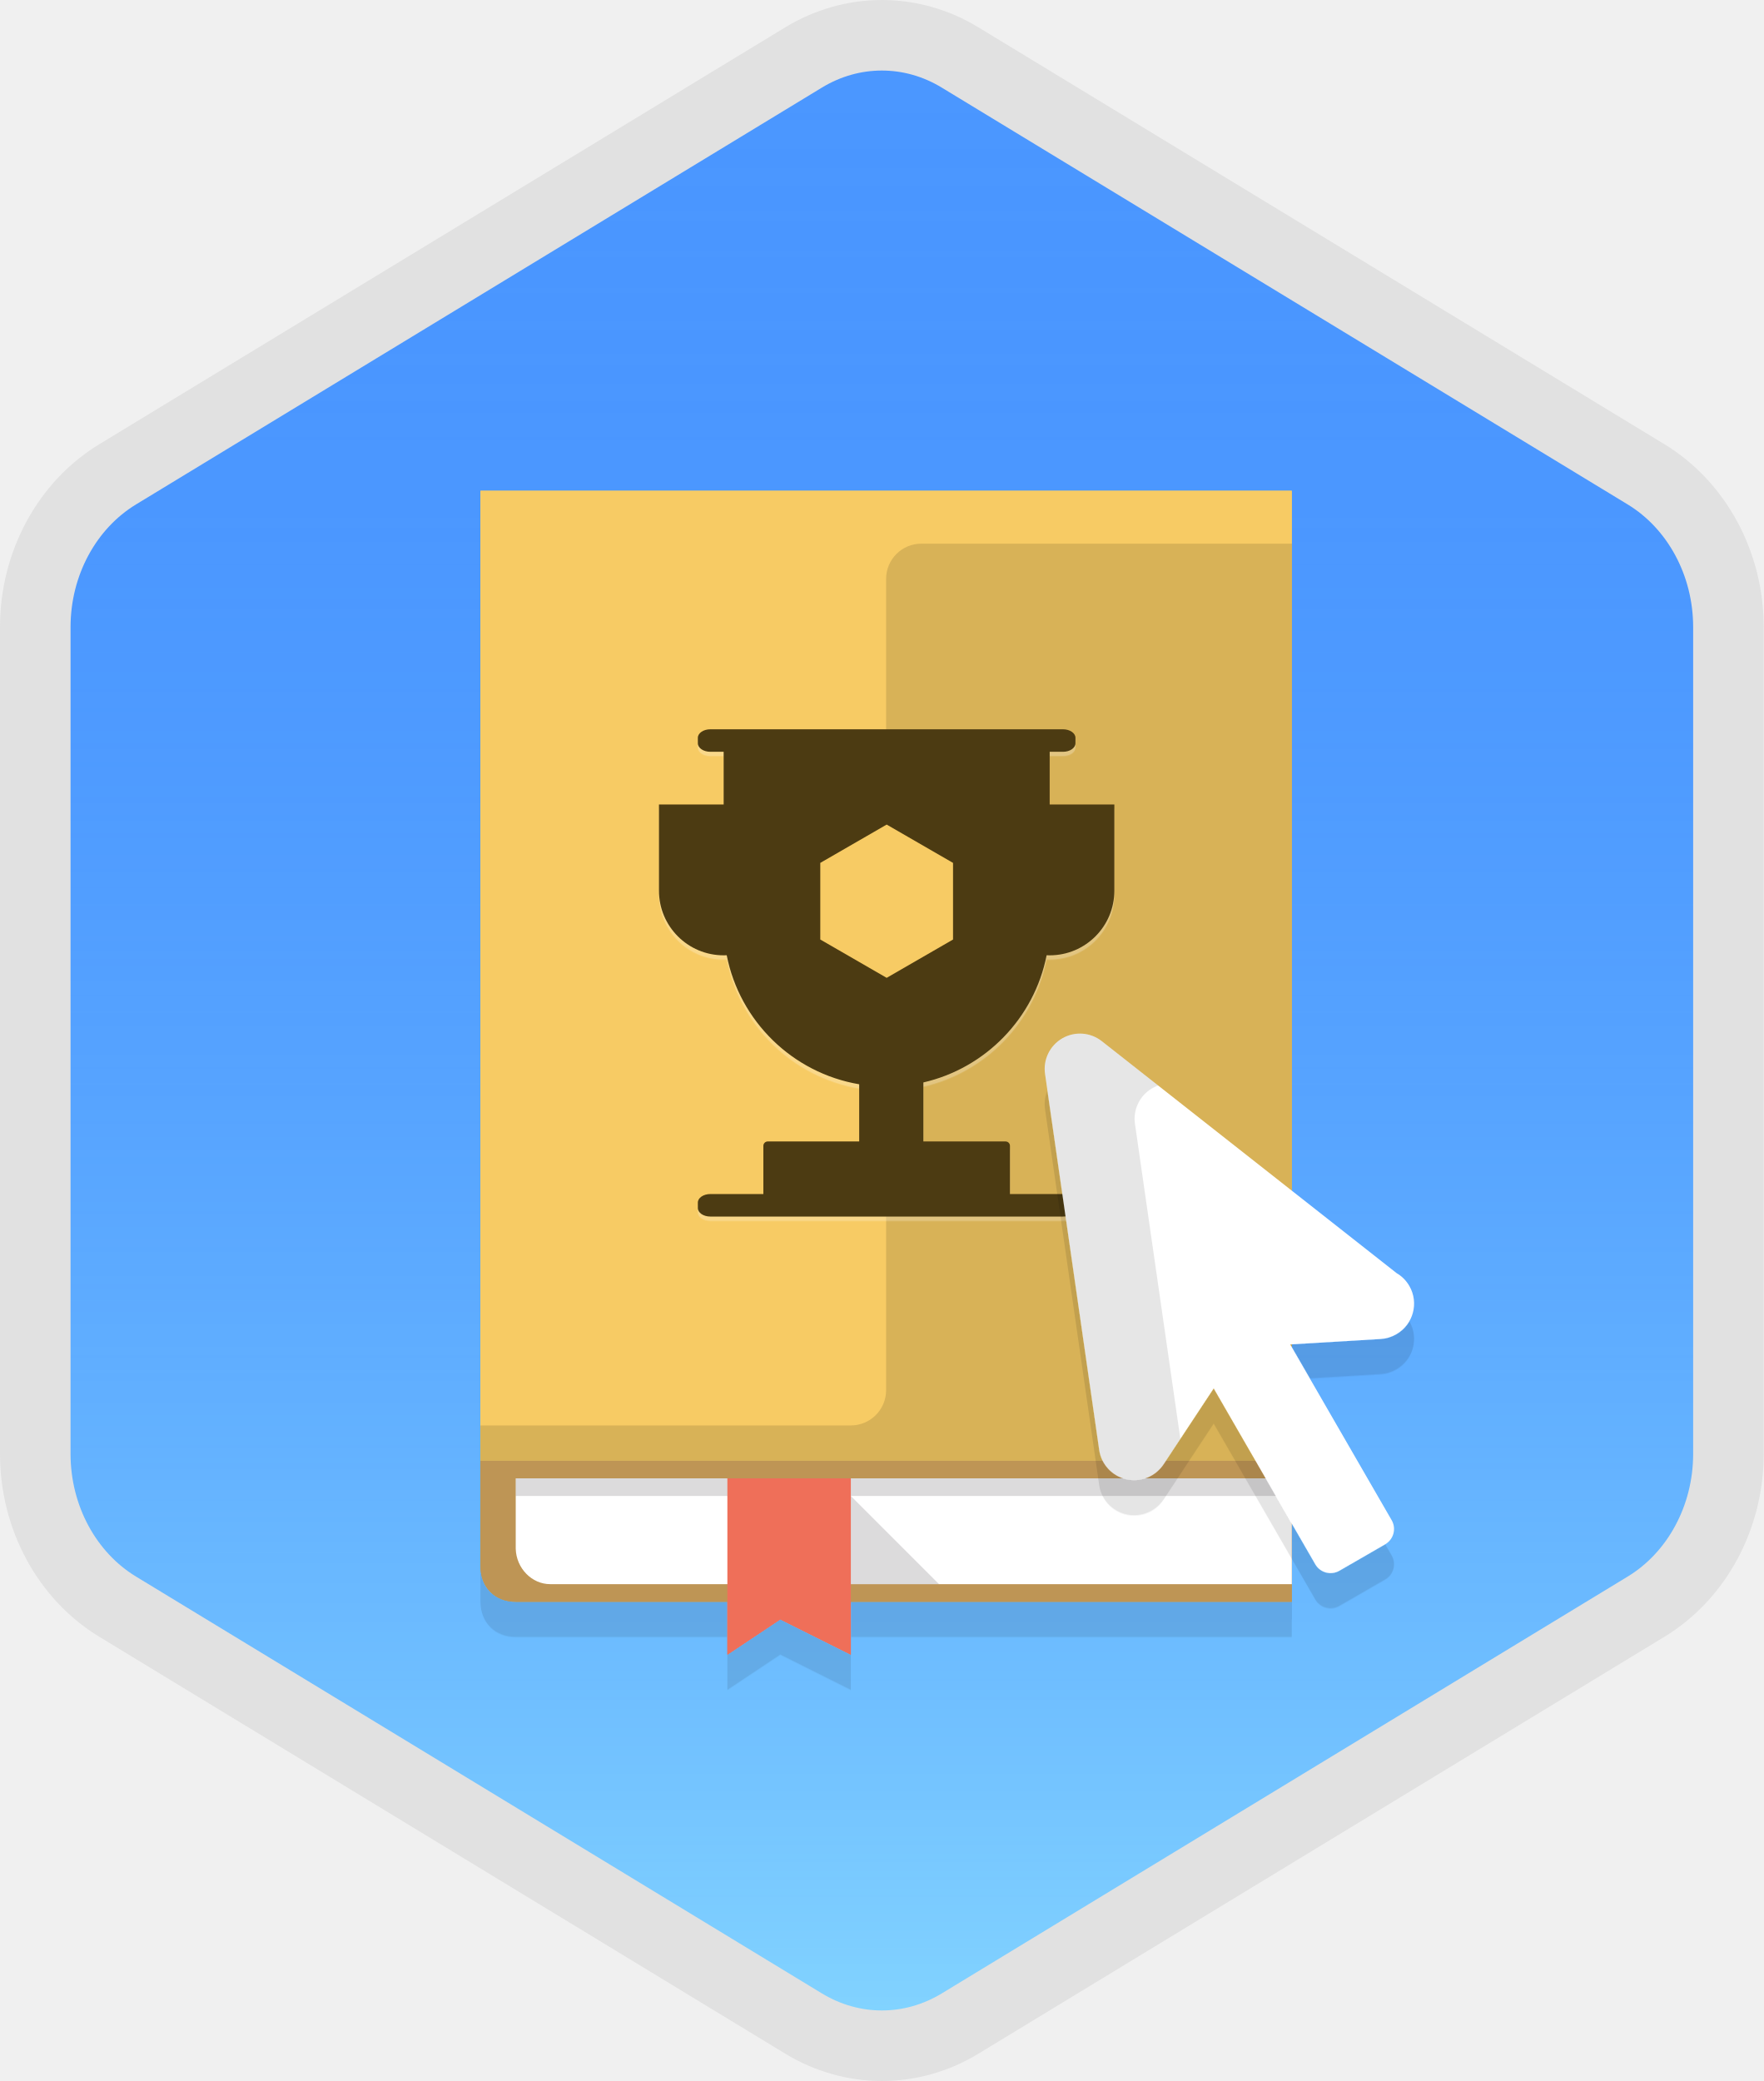
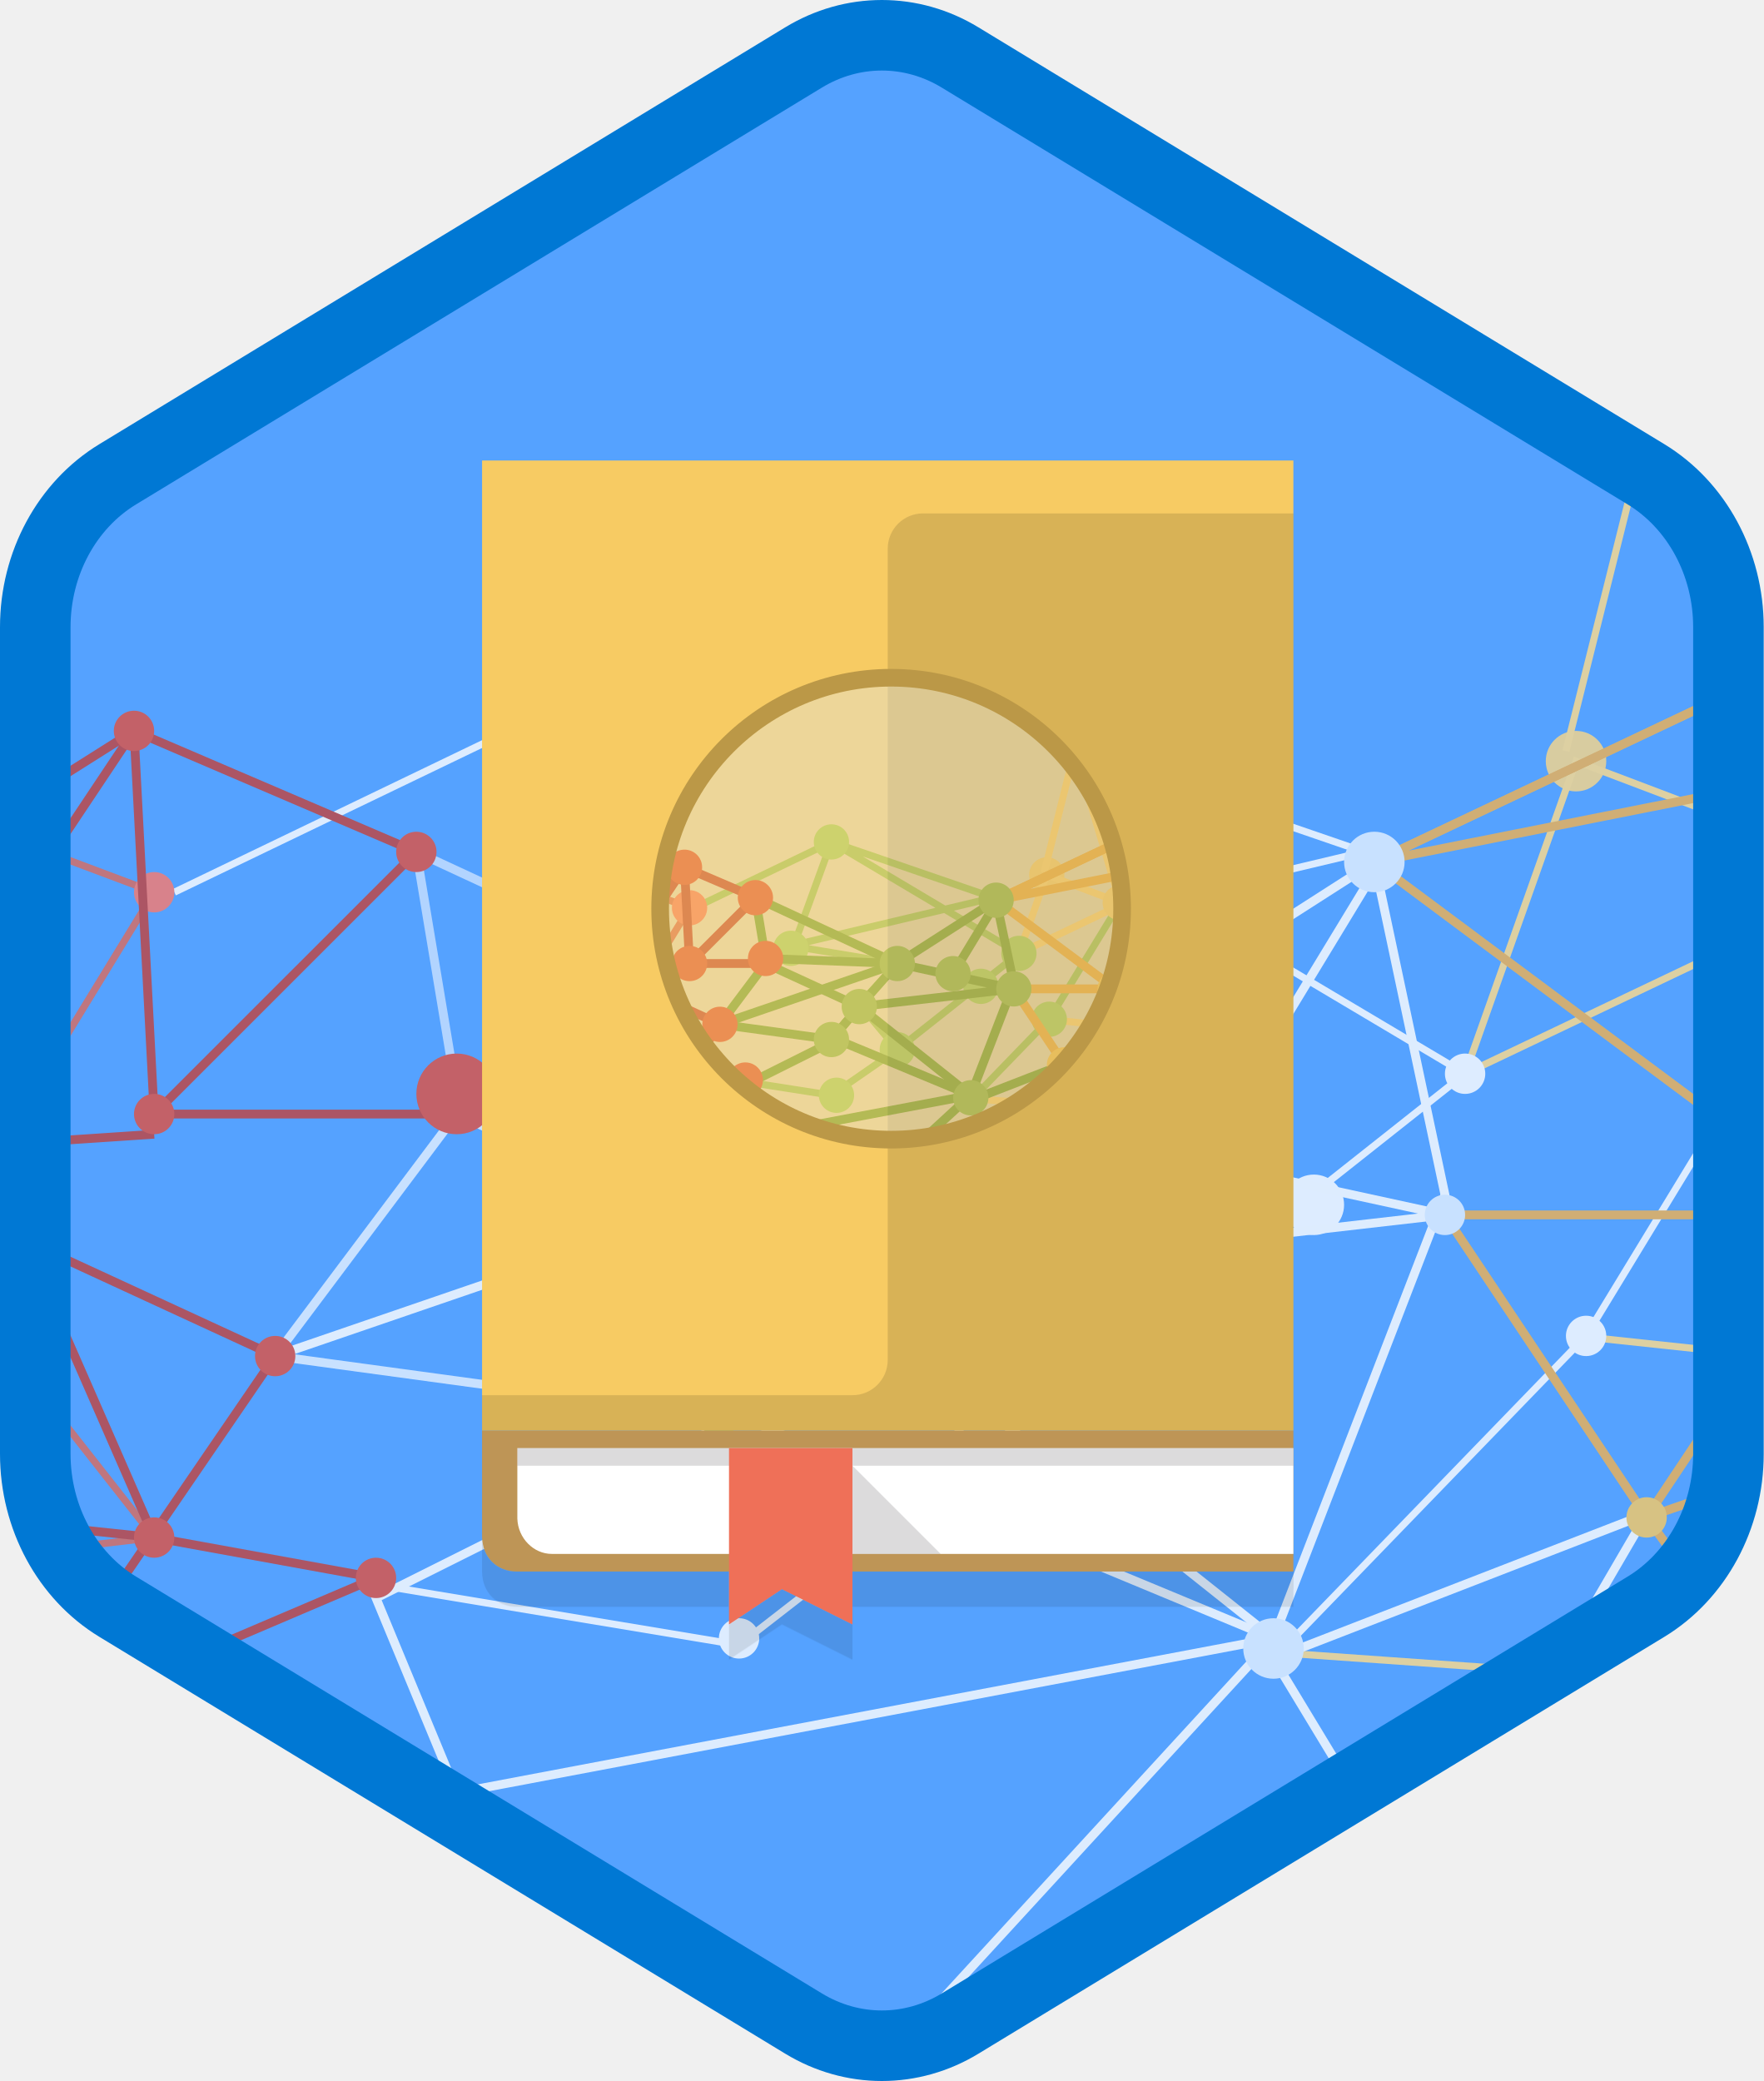
<svg xmlns="http://www.w3.org/2000/svg" xmlns:xlink="http://www.w3.org/1999/xlink" width="100px" height="118px" viewBox="0 0 100 118" version="1.1">
  <defs>
-     <linearGradient x1="50%" y1="100%" x2="50%" y2="3.061617e-15%" id="linearGradient-1">
-       <stop stop-color="#FFFFFF" stop-opacity="0.738" offset="0%" />
-       <stop stop-color="#000000" stop-opacity="0.151" offset="100%" />
-     </linearGradient>
-     <path d="M42.742,1.497 C44.374,0.499 46.187,0 48,0 C49.813,0 51.627,0.499 53.256,1.497 L90.591,24.332 C93.933,26.377 96,30.203 96,34.353 L96,79.647 C96,83.795 93.933,87.624 90.591,89.668 L53.256,112.505 C51.627,113.501 49.813,114 48,114 C46.187,114 44.374,113.501 42.742,112.505 L5.409,89.668 C2.066,87.624 0,83.795 0,79.647 L0,34.353 C0,30.203 2.066,26.377 5.409,24.332 L42.742,1.497 Z" id="path-2" />
-     <filter x="-8.3%" y="-5.9%" width="116.7%" height="111.8%" filterUnits="objectBoundingBox" id="filter-3">
+     <path d="M42.742,1.497 C44.374,0.499 46.187,0 48,0 C49.813,0 51.627,0.499 53.256,1.497 L90.591,24.332 C93.933,26.377 96,30.203 96,34.353 L96,79.647 C96,83.795 93.933,87.624 90.591,89.668 L53.256,112.505 C51.627,113.501 49.813,114 48,114 C46.187,114 44.374,113.501 42.742,112.505 L5.409,89.668 C2.066,87.624 0,83.795 0,79.647 L0,34.353 C0,30.203 2.066,26.377 5.409,24.332 L42.742,1.497 Z" id="path-1" />
+     <filter x="-8.5%" y="-6.0%" width="117.0%" height="111.9%" filterUnits="objectBoundingBox" id="filter-3">
      <feOffset dx="0" dy="2" in="SourceAlpha" result="shadowOffsetOuter1" />
      <feColorMatrix values="0 0 0 0 0   0 0 0 0 0   0 0 0 0 0  0 0 0 0.096 0" type="matrix" in="shadowOffsetOuter1" result="shadowMatrixOuter1" />
      <feMerge>
        <feMergeNode in="shadowMatrixOuter1" />
        <feMergeNode in="SourceGraphic" />
      </feMerge>
    </filter>
-     <path d="M3.789,1.332 L3.034,1.332 C2.643,1.332 2.326,1.116 2.326,0.849 L2.326,0.816 L2.326,0.539 C2.326,0.272 2.643,0.056 3.034,0.056 L22.511,0.056 L23.03,0.056 C23.42,0.056 23.736,0.272 23.736,0.539 L23.736,0.849 C23.736,1.116 23.42,1.332 23.03,1.332 L22.275,1.332 L22.275,4.319 L25.941,4.319 L25.941,9.208 C25.941,11.232 24.3,12.873 22.275,12.873 C22.217,12.873 22.158,12.872 22.101,12.869 C21.398,16.438 18.641,19.269 15.113,20.081 L15.113,23.428 L19.776,23.428 C19.911,23.428 20.022,23.538 20.022,23.675 L20.022,26.409 L22.511,26.409 L23.03,26.409 C23.42,26.409 23.736,26.626 23.736,26.893 L23.736,27.202 C23.736,27.47 23.42,27.686 23.03,27.686 L3.034,27.686 C2.643,27.686 2.326,27.47 2.326,27.202 L2.326,27.17 L2.326,26.893 C2.326,26.626 2.643,26.409 3.034,26.409 L6.041,26.409 L6.041,23.675 C6.041,23.538 6.152,23.428 6.288,23.428 L11.474,23.428 L11.474,20.185 C7.696,19.544 4.7,16.613 3.963,12.869 C3.905,12.872 3.847,12.873 3.789,12.873 C1.764,12.873 0.122,11.232 0.122,9.208 L0.122,4.319 L3.789,4.319 L3.789,1.332 Z" id="path-4" />
-     <filter x="-0.5%" y="-0.5%" width="101.0%" height="101.8%" filterUnits="objectBoundingBox" id="filter-5">
-       <feOffset dx="0" dy="0.25" in="SourceAlpha" result="shadowOffsetOuter1" />
-       <feColorMatrix values="0 0 0 0 1   0 0 0 0 1   0 0 0 0 1  0 0 0 0.249 0" type="matrix" in="shadowOffsetOuter1" />
-     </filter>
-     <filter x="-13.3%" y="-11.1%" width="126.7%" height="122.2%" filterUnits="objectBoundingBox" id="filter-6">
-       <feOffset dx="0" dy="2" in="SourceAlpha" result="shadowOffsetOuter1" />
-       <feColorMatrix values="0 0 0 0 0   0 0 0 0 0   0 0 0 0 0  0 0 0 0.103 0" type="matrix" in="shadowOffsetOuter1" result="shadowMatrixOuter1" />
-       <feMerge>
-         <feMergeNode in="shadowMatrixOuter1" />
-         <feMergeNode in="SourceGraphic" />
-       </feMerge>
-     </filter>
-     <path d="M24.748,24.446 L16.847,4.693 C16.544,3.934 15.807,3.436 14.99,3.436 C14.173,3.436 13.436,3.934 13.133,4.693 L5.133,24.693 C4.825,25.464 5.025,26.345 5.635,26.908 C6.248,27.471 7.141,27.595 7.884,27.225 L14.99,23.672 L22.095,27.225 C22.38,27.367 22.685,27.436 22.99,27.436 C22.997,27.435 23.004,27.435 23.009,27.436 C24.115,27.436 25.009,26.54 25.009,25.436 C25.009,25.076 24.915,24.738 24.748,24.446" id="path-7" />
-     <filter x="-12.5%" y="-10.4%" width="125.0%" height="120.8%" filterUnits="objectBoundingBox" id="filter-8">
-       <feOffset dx="3" dy="5" in="SourceAlpha" result="shadowOffsetInner1" />
-       <feComposite in="shadowOffsetInner1" in2="SourceAlpha" operator="arithmetic" k2="-1" k3="1" result="shadowInnerInner1" />
-       <feColorMatrix values="0 0 0 0 0   0 0 0 0 0   0 0 0 0 0  0 0 0 0.098 0" type="matrix" in="shadowInnerInner1" />
-     </filter>
+     <circle id="path-4" cx="13.84" cy="13.785" r="13.096" />
+     <circle id="path-6" cx="14.526" cy="14.526" r="13.096" />
  </defs>
  <g id="Badges" stroke="none" stroke-width="1" fill="none" fill-rule="evenodd">
-     <g id="Special-Badges" transform="translate(-50, -1043)">
-       <g id="Special-Badges/generic-trophey" transform="translate(50, 1043)">
-         <g id="Group-5" transform="translate(2, 2)">
-           <g id="Trophy-1">
-             <use fill="#55A2FF" xlink:href="#path-2" />
-             <use fill-opacity="0.75" fill="url(#linearGradient-1)" style="mix-blend-mode: overlay;" xlink:href="#path-2" />
+     <g id="Introduction-to-AI-technology-for-business-leaders" transform="translate(-50, -50)">
+       <g id="Introduction-to-AI-technology-for-business-leaders/introduction-to-ai-technology-for-business-leaders" transform="translate(50, 50)">
+         <g id="Mask" transform="translate(2, 2)">
+           <mask id="mask-2" fill="white">
+             <use xlink:href="#path-1" />
+           </mask>
+           <use id="Trophy-1" fill="#55A2FF" xlink:href="#path-1" />
+           <g id="AI---network" opacity="0.8" mask="url(#mask-2)">
+             <g transform="translate(-39, 12)">
+               <g id="yellow-under" stroke="none" stroke-width="1" fill="none" fill-rule="evenodd" transform="translate(110.0637, 0)">
+                 <circle id="Oval" fill="#F9D788" cx="16.295" cy="29.16" r="1.715" />
+                 <circle id="Oval" fill="#F9D788" cx="20.297" cy="81.19" r="1.144" />
+                 <circle id="Oval" fill="#F9D788" cx="22.584" cy="1.144" r="1.144" />
+                 <polyline id="Path-184" stroke="#FFDC8B" stroke-width="0.4" points="14.58 86.907 20.297 81.19 2.25347004e-15 79.754" />
+                 <polyline id="Path-185" stroke="#FFDC8B" stroke-width="0.4" points="50.029 85.764 59.177 66.324 16.295 61.75" />
+                 <polyline id="Path-187" stroke="#FFDC8B" stroke-width="0.4" points="15.723 28.588 22.584 1.144 32.876 35.449 16.295 29.16 10.006 46.884 34.02 35.449" />
+                 <path d="M108.887,24.014 L22.584,1.144" id="Path-188" stroke="#FFDC8B" stroke-width="0.4" />
+                 <polyline id="Path-191" stroke="#FFDC8B" stroke-width="0.4" points="50.601 85.764 21.441 81.19 59.177 66.324" />
+               </g>
+               <g id="green-under" stroke="none" stroke-width="1" fill="none" fill-rule="evenodd" transform="translate(46.88426, 20.58333)">
+                 <polyline id="Path-181" stroke="#FFFFFF" stroke-width="0.4" points="0 16.009 30.875 1.144 73.185 26.301 45.741 48.028 37.164 37.736 45.741 28.588 21.727 24.586 67.468 13.722 30.875 1.144 21.727 26.301" />
+                 <polyline id="Path-182" stroke="#FFFFFF" stroke-width="0.4" points="12.579 55.461 32.019 58.696 45.741 48.028" />
+                 <polyline id="Path-183" stroke="#FFFFFF" stroke-width="0.4" points="62.894 58.891 80.046 41.167 96.056 14.866" />
+                 <circle id="Oval" fill="#A1D978" cx="21.727" cy="25.157" r="1.144" />
+                 <circle id="Oval" fill="#A1D978" cx="45.741" cy="48.028" r="1.144" />
+                 <circle id="Oval" fill="#FFFFFF" cx="64.609" cy="33.734" r="1.715" />
+                 <circle id="Oval" fill="#FFFFFF" cx="73.185" cy="26.301" r="1.144" />
+                 <circle id="Oval" fill="#FFFFFF" cx="80.046" cy="41.167" r="1.144" />
+                 <circle id="Oval" fill="#FFFFFF" cx="32.019" cy="58.319" r="1.144" />
+                 <circle id="Oval" fill="#FFFFFF" cx="30.875" cy="1.144" r="1.144" />
+               </g>
+               <g id="red-under-" stroke="none" stroke-width="1" fill="none" fill-rule="evenodd" transform="translate(0, 18.2963)">
+                 <polyline id="Path-177" stroke="#D96B5F" stroke-width="0.4" points="0 53.551 16.581 57.748 2.287 34.306 33.203 38.722 33.162 38.88 45.741 18.296 0 1.123" />
+                 <polyline id="Path-180" stroke="#D96B5F" stroke-width="0.4" points="16.581 57.176 33.162 38.88 45.741 54.889 16.581 58.319" />
+                 <circle id="Oval" fill="#F97B6E" cx="45.741" cy="18.296" r="1.144" />
+               </g>
+               <polyline id="Path-151" stroke="#C2423D" stroke-width="0.5" fill="none" points="24.014 70.898 37.736 56.032 28.588 51.458 22.87 41.167 44.597 27.444 45.741 49.171" />
+               <polygon id="Path-152" stroke="#C2423D" stroke-width="0.5" fill="none" points="37.736 84.62 52.602 62.894 37.736 56.032 24.014 70.898" />
+               <polyline id="Path-153" stroke="#C2423D" stroke-width="0.5" fill="none" points="29.731 87.661 58.319 75.472 45.741 73.185 24.014 70.898 38.308 56.032" />
+               <path d="M37.736,54.889 L45.741,73.185" id="Path-154" stroke="#C2423D" stroke-width="0.5" fill="none" />
+               <path d="M28.588,51.458 L44.597,27.444" id="Path-155" stroke="#C2423D" stroke-width="0.5" fill="none" />
+               <path d="M45.741,50.315 L28.588,51.458" id="Path-156" stroke="#C2423D" stroke-width="0.5" fill="none" />
+               <path d="M60.606,34.306 L44.597,27.444" id="Path-158" stroke="#C2423D" stroke-width="0.5" fill="none" />
+               <polyline id="Path-159" stroke="#C2423D" stroke-width="0.5" fill="none" points="60.606 34.306 45.741 49.171 62.894 49.171" />
+               <polygon id="Path-160" stroke="#C9E1FF" stroke-width="0.5" fill="none" points="92.625 49.171 60.606 34.306 62.894 48.028" />
+               <polygon id="Path-161" stroke="#E5F1FF" stroke-width="0.5" fill="none" points="52.602 62.894 62.894 49.171 84.049 58.891 77.759 66.324" />
+               <polyline id="Path-162" stroke="#FFFFFE" stroke-width="0.5" fill="none" points="52.602 62.894 92.625 49.171 114.924 34.877 118.926 53.745 109.206 78.903 84.049 58.891 77.759 66.324" />
+               <polygon id="Path-163" stroke="#FFFFFE" stroke-width="0.5" fill="none" points="88 102 109.206 78.903 62.894 87.661 58.319 76.616 78.903 66.324 109.206 78.903" />
+               <polygon id="Path-164" stroke="#FFFFFE" stroke-width="0.5" fill="none" points="118.926 54.889 84.049 58.891 92.625 49.171" />
+               <path d="M114.924,35.449 L105.204,51.458" id="Path-165" stroke="#FFFFFE" stroke-width="0.5" fill="none" />
+               <polyline id="Path-166" stroke="#EFB252" stroke-width="0.5" fill="none" points="147.514 19.44 114.924 34.877 141.796 54.889 160.664 26.301" />
+               <polygon id="Path-167" stroke="#EFB252" stroke-width="0.5" fill="none" points="147.514 19.44 160.95 25.729 114.924 34.877 143.83 21.185" />
+               <polygon id="Path-168" stroke="#EFB252" stroke-width="0.5" fill="none" points="118.926 54.889 141.796 54.889 130.361 72.042" />
+               <polyline id="Path-169" stroke="#FFFFFE" stroke-width="0.5" fill="none" points="126.931 99.492 116.639 92.323 109.206 80.046 130.361 71.847 120.212 89.253 140.653 87.661" />
+               <polyline id="Path-170" stroke="#EFB252" stroke-width="0.5" fill="none" points="189.824 51.458 130.361 72.042 141.796 87.661" />
+               <circle id="Oval" stroke="none" fill="#DF5142" fill-rule="evenodd" cx="37.736" cy="56.032" r="1.144" />
+               <circle id="Oval" stroke="none" fill="#DF5142" fill-rule="evenodd" cx="45.741" cy="49.171" r="1.144" />
+               <circle id="Oval" stroke="none" fill="#DF5142" fill-rule="evenodd" cx="44.597" cy="27.444" r="1.144" />
+               <circle id="Oval" stroke="none" fill="#DF5142" fill-rule="evenodd" cx="45.741" cy="73.185" r="1.144" />
+               <circle id="Oval" stroke="none" fill="#DF5142" fill-rule="evenodd" cx="52.602" cy="62.894" r="1.144" />
+               <circle id="Oval" stroke="none" fill="#DF5142" fill-rule="evenodd" cx="60.606" cy="34.306" r="1.144" />
+               <circle id="Oval" stroke="none" fill="#DF5142" fill-rule="evenodd" cx="62.894" cy="48.028" r="2.287" />
+               <circle id="Oval" stroke="none" fill="#87BF5F" fill-rule="evenodd" cx="77.759" cy="66.324" r="1.144" />
+               <circle id="Oval" stroke="none" fill="#DF5142" fill-rule="evenodd" cx="37.736" cy="84.62" r="1.144" />
+               <circle id="Oval" stroke="none" fill="#DF5142" fill-rule="evenodd" cx="58.319" cy="75.472" r="1.144" />
+               <circle id="Oval" stroke="none" fill="#87BF5F" fill-rule="evenodd" cx="84.049" cy="58.891" r="1.715" />
+               <circle id="Oval" stroke="none" fill="#87BF5F" fill-rule="evenodd" cx="92.625" cy="49.171" r="1.144" />
+               <circle id="Oval" stroke="none" fill="#E5F1FF" fill-rule="evenodd" cx="105.204" cy="51.458" r="1.144" />
+               <circle id="Oval" stroke="none" fill="#E5F1FF" fill-rule="evenodd" cx="118.926" cy="54.889" r="1.144" />
+               <circle id="Oval" stroke="none" fill="#E5F1FF" fill-rule="evenodd" cx="109.206" cy="79.475" r="1.715" />
+               <circle id="Oval" stroke="none" fill="#F7CB64" fill-rule="evenodd" cx="130.361" cy="72.042" r="1.144" />
+               <circle id="Oval" stroke="none" fill="#E5F1FF" fill-rule="evenodd" cx="114.924" cy="34.877" r="1.715" />
+             </g>
          </g>
-           <g id="Book-1" filter="url(#filter-3)" transform="translate(24.24111, 24.82743)">
-             <g id="Book" transform="translate(0.167481, 0.387536)">
-               <path d="M0.833,55.612 L0.833,61.612 C0.84,62.807 1.671,63.615 2.833,63.612 L46.833,63.612 L46.833,55.612 L0.833,55.612 Z" id="Shape" fill="#BE9555" fill-rule="nonzero" />
+           <g id="Book" filter="url(#filter-3)" mask="url(#mask-2)">
+             <g transform="translate(24.5, 23.5)">
+               <path d="M0.833,55.612 L0.833,61.612 C0.84,62.807 1.671,63.615 2.833,63.612 L46.833,63.612 L46.833,55.612 L0.833,55.612 Z" id="Shape" fill="#BE9556" fill-rule="nonzero" />
              <path d="M2.833,56.612 L2.833,60.612 C2.867,61.718 3.753,62.615 4.788,62.612 L46.833,62.612 L46.833,56.612 L2.833,56.612 Z" id="Shape" fill="#FFFFFF" fill-rule="nonzero" />
              <polygon id="Shape" fill="#4F4D52" fill-rule="nonzero" opacity="0.2" points="2.833 56.612 2.833 57.612 46.833 57.612 46.833 56.612" />
              <polygon id="Shape" fill="#4F4D52" fill-rule="nonzero" opacity="0.2" points="20.833 56.612 26.833 62.612 20.833 62.612" />
              <polygon id="Shape" fill="#EF6F59" fill-rule="nonzero" points="21.833 66.612 17.833 64.612 14.833 66.612 14.833 56.612 21.833 56.612" />
              <polygon id="Shape" fill="#F7CB64" fill-rule="nonzero" points="46.833 55.612 0.833 55.612 0.833 0.612 46.833 0.612" />
-               <path d="M23.833,51.612 C23.833,52.716 22.938,53.612 21.833,53.612 L0.833,53.612 L0.833,55.612 L46.833,55.612 L46.833,3.612 L25.833,3.612 C24.727,3.612 23.833,4.507 23.833,5.612 L23.833,51.612 Z" id="Fill-361" fill-opacity="0.127" fill="#000000" />
+               <path d="M23.833,51.612 C23.833,52.716 22.938,53.612 21.833,53.612 L0.833,53.612 L0.833,55.612 L46.833,55.612 L46.833,3.612 L25.833,3.612 C24.727,3.612 23.833,4.507 23.833,5.612 L23.833,51.612 Z" id="Fill-361" fill-opacity="0.127" fill="#000000" fill-rule="evenodd" />
            </g>
          </g>
-           <g id="Book" transform="translate(24.40859, 25.21497)">
-             <path d="M0.833,55.612 L0.833,61.612 C0.84,62.807 1.671,63.615 2.833,63.612 L46.833,63.612 L46.833,55.612 L0.833,55.612 Z" id="Shape" fill="#BE9555" fill-rule="nonzero" />
-             <path d="M2.833,56.612 L2.833,60.612 C2.867,61.718 3.753,62.615 4.788,62.612 L46.833,62.612 L46.833,56.612 L2.833,56.612 Z" id="Shape" fill="#FFFFFF" fill-rule="nonzero" />
-             <polygon id="Shape" fill="#4F4D52" fill-rule="nonzero" opacity="0.2" points="2.833 56.612 2.833 57.612 46.833 57.612 46.833 56.612" />
-             <polygon id="Shape" fill="#4F4D52" fill-rule="nonzero" opacity="0.2" points="20.833 56.612 26.833 62.612 20.833 62.612" />
-             <polygon id="Shape" fill="#EF6F59" fill-rule="nonzero" points="21.833 66.612 17.833 64.612 14.833 66.612 14.833 56.612 21.833 56.612" />
-             <polygon id="Shape" fill="#F7CB64" fill-rule="nonzero" points="46.833 55.612 0.833 55.612 0.833 0.612 46.833 0.612" />
-             <path d="M23.833,51.612 C23.833,52.716 22.938,53.612 21.833,53.612 L0.833,53.612 L0.833,55.612 L46.833,55.612 L46.833,3.612 L25.833,3.612 C24.727,3.612 23.833,4.507 23.833,5.612 L23.833,51.612 Z" id="Fill-361" fill-opacity="0.127" fill="#000000" />
-           </g>
-           <g id="Trophey" transform="translate(35.24111, 39.29712)">
-             <g id="Combined-Shape">
-               <use fill="black" fill-opacity="1" filter="url(#filter-5)" xlink:href="#path-4" />
-               <use fill="#4C3B12" fill-rule="evenodd" xlink:href="#path-4" />
-             </g>
-             <polygon id="Fill-325" fill="#F7CB64" points="13.032 5.459 9.268 7.632 9.268 11.977 13.032 14.15 16.795 11.977 16.795 7.632" />
-           </g>
-           <g id="Group-8" filter="url(#filter-6)" transform="translate(49.24111, 51.82743)">
-             <rect id="Rectangle" fill="#FFFFFF" transform="translate(20, 24.09644) rotate(-30) translate(-20, -24.09644) " x="17.5" y="12.096" width="5" height="24" rx="1" />
-             <g id="Fill-188" transform="translate(15, 15.43619) rotate(-30) translate(-15, -15.43619) ">
-               <use fill="#FFFFFF" fill-rule="evenodd" xlink:href="#path-7" />
-               <use fill="black" fill-opacity="1" filter="url(#filter-8)" xlink:href="#path-7" />
+           <g id="Group-2" mask="url(#mask-2)">
+             <g transform="translate(34, 35)">
+               <g id="AI---network" opacity="0.485" stroke="none" stroke-width="1" fill="none" fill-rule="evenodd" transform="translate(0.686599, 0.741237)">
+                 <mask id="mask-5" fill="white">
+                   <use xlink:href="#path-4" />
+                 </mask>
+                 <use id="Mask" fill-opacity="0.88" fill="#E1E4E1" xlink:href="#path-4" />
+                 <g mask="url(#mask-5)">
+                   <g transform="translate(-9.081081, 4.540541)">
+                     <g id="yellow-under" stroke="none" stroke-width="1" fill="none" fill-rule="evenodd" transform="translate(27.6514, 0)">
+                       <circle id="Oval" fill="#F9D788" cx="4.094" cy="7.326" r="1" />
+                       <circle id="Oval" fill="#F9D788" cx="14.867" cy="16.663" r="1" />
+                       <circle id="Oval" fill="#F9D788" cx="5.099" cy="20.397" r="1" />
+                       <circle id="Oval" fill="#F9D788" cx="17.309" cy="13.072" r="1" />
+                       <circle id="Oval" fill="#F9D788" cx="12.569" cy="21.547" r="1" />
+                       <circle id="Oval" fill="#F9D788" cx="5.674" cy="0.287" r="1" />
+                       <polyline id="Path-184" stroke="#FFDC8B" stroke-width="0.4" points="3.663 21.834 5.099 20.397 5.66141506e-16 20.037" />
+                       <polyline id="Path-185" stroke="#FFDC8B" stroke-width="0.4" points="12.569 21.547 14.867 16.663 4.094 15.514" />
+                       <polyline id="Path-186" stroke="#FFDC8B" stroke-width="0.4" points="26.43 20.397 17.165 12.928 27.356 6.033" />
+                       <polyline id="Path-187" stroke="#FFDC8B" stroke-width="0.4" points="3.95 7.182 5.674 0.287 8.26 8.906 4.094 7.326 2.514 11.779 8.547 8.906" />
+                       <path d="M27.356,6.033 L5.674,0.287" id="Path-188" stroke="#FFDC8B" stroke-width="0.4" />
+                       <polyline id="Path-189" stroke="#FFDC8B" stroke-width="0.4" points="27.356 6.033 34.167 14.795 26.43 20.397" />
+                       <path d="M26.43,20.397 L12.569,21.547" id="Path-190" stroke="#FFDC8B" stroke-width="0.4" />
+                       <polyline id="Path-191" stroke="#FFDC8B" stroke-width="0.4" points="12.712 21.547 5.387 20.397 14.867 16.663" />
+                       <polyline id="Path-192" stroke="#FFDC8B" stroke-width="0.4" points="14.867 16.663 17.309 13.072 8.26 8.762" />
+                     </g>
+                     <g id="green-under" stroke="none" stroke-width="1" fill="none" fill-rule="evenodd" transform="translate(11.77878, 5.171171)">
+                       <polyline id="Path-181" stroke="#99CE71" stroke-width="0.4" points="0 4.022 7.757 0.287 18.386 6.608 11.491 12.066 9.337 9.48 11.491 7.182 5.458 6.177 16.95 3.447 7.757 0.287 5.458 6.608" />
+                       <polyline id="Path-182" stroke="#99CE71" stroke-width="0.4" points="3.16 13.933 7.757 14.652 11.491 12.066" />
+                       <polyline id="Path-183" stroke="#99CE71" stroke-width="0.4" points="15.801 14.795 20.11 10.342 24.132 3.735" />
+                       <circle id="Oval" fill="#A1D978" cx="5.458" cy="6.32" r="1" />
+                       <circle id="Oval" fill="#A1D978" cx="11.491" cy="12.066" r="1" />
+                       <circle id="Oval" fill="#A1D978" cx="16.232" cy="8.475" r="1" />
+                       <circle id="Oval" fill="#A1D978" cx="18.386" cy="6.608" r="1" />
+                       <circle id="Oval" fill="#A1D978" cx="20.11" cy="10.342" r="1" />
+                       <circle id="Oval" fill="#A1D978" cx="8.044" cy="14.652" r="1" />
+                       <circle id="Oval" fill="#A1D978" cx="7.757" cy="0.287" r="1" />
+                     </g>
+                     <circle id="Oval" stroke="none" fill="#F9D788" fill-rule="evenodd" cx="35.911" cy="8.906" r="1" />
+                     <g id="red-under-" stroke="none" stroke-width="1" fill="none" fill-rule="evenodd" transform="translate(0, 4.596597)">
+                       <polyline id="Path-177" stroke="#D96B5F" stroke-width="0.4" points="0 13.454 4.166 14.508 0.575 8.619 8.342 9.728 8.331 9.768 11.491 4.597 0 0.282" />
+                       <polyline id="Path-178" stroke="#D96B5F" stroke-width="0.4" points="3.803 17.195 4.166 14.508 8.331 17.195" />
+                       <path d="M0,2.011 L7.182,8.331" id="Path-179" stroke="#D96B5F" stroke-width="0.4" />
+                       <polyline id="Path-180" stroke="#D96B5F" stroke-width="0.4" points="4.166 14.364 8.331 9.768 11.491 13.79 4.166 14.652" />
+                       <circle id="Oval" fill="#F97B6E" cx="4.166" cy="14.508" r="1" />
+                       <circle id="Oval" fill="#F97B6E" cx="0.575" cy="8.619" r="1" />
+                       <circle id="Oval" fill="#F97B6E" cx="8.331" cy="9.768" r="1" />
+                       <circle id="Oval" fill="#F97B6E" cx="11.491" cy="4.597" r="1" />
+                     </g>
+                     <polyline id="Path-151" stroke="#C2423D" stroke-width="0.5" fill="none" points="6.033 17.812 9.48 14.077 7.182 12.928 5.746 10.342 11.204 6.895 11.491 12.353" />
+                     <polygon id="Path-152" stroke="#C2423D" stroke-width="0.5" fill="none" points="9.48 21.259 13.215 15.801 9.48 14.077 6.033 17.812" />
+                     <polyline id="Path-153" stroke="#C2423D" stroke-width="0.5" fill="none" points="7.469 22.023 14.652 18.961 11.491 18.386 6.033 17.812 9.624 14.077" />
+                     <path d="M9.48,13.79 L11.491,18.386" id="Path-154" stroke="#C2423D" stroke-width="0.5" fill="none" />
+                     <path d="M7.182,12.928 L11.204,6.895" id="Path-155" stroke="#C2423D" stroke-width="0.5" fill="none" />
+                     <path d="M11.491,12.641 L7.182,12.928" id="Path-156" stroke="#C2423D" stroke-width="0.5" fill="none" />
+                     <path d="M3.803,22.023 L6.033,17.812" id="Path-157" stroke="#C2423D" stroke-width="0.5" fill="none" />
+                     <path d="M15.226,8.619 L11.204,6.895" id="Path-158" stroke="#C2423D" stroke-width="0.5" fill="none" />
+                     <polyline id="Path-159" stroke="#C2423D" stroke-width="0.5" fill="none" points="15.226 8.619 11.491 12.353 15.801 12.353" />
+                     <polygon id="Path-160" stroke="#6EA846" stroke-width="0.5" fill="none" points="23.27 12.353 15.226 8.619 15.801 12.066" />
+                     <polygon id="Path-161" stroke="#6EA846" stroke-width="0.5" fill="none" points="13.215 15.801 15.801 12.353 21.116 14.795 19.536 16.663" />
+                     <polyline id="Path-162" stroke="#6EA846" stroke-width="0.5" fill="none" points="13.215 15.801 23.27 12.353 28.872 8.762 29.878 13.503 27.436 19.823 21.116 14.795 19.536 16.663" />
+                     <polyline id="Path-163" stroke="#6EA846" stroke-width="0.5" fill="none" points="25.046 22.023 27.436 19.823 15.801 22.023 14.652 19.248 19.823 16.663 27.436 19.823" />
+                     <polygon id="Path-164" stroke="#6EA846" stroke-width="0.5" fill="none" points="29.878 13.79 21.116 14.795 23.27 12.353" />
+                     <path d="M28.872,8.906 L26.43,12.928" id="Path-165" stroke="#6EA846" stroke-width="0.5" fill="none" />
+                     <polyline id="Path-166" stroke="#EFB252" stroke-width="0.5" fill="none" points="37.06 4.884 28.872 8.762 35.624 13.79 40.364 6.608" />
+                     <polygon id="Path-167" stroke="#EFB252" stroke-width="0.5" fill="none" points="37.06 4.884 40.436 6.464 28.872 8.762 36.135 5.322" />
+                     <polygon id="Path-168" stroke="#EFB252" stroke-width="0.5" fill="none" points="29.878 13.79 35.624 13.79 32.751 18.099" />
+                     <polyline id="Path-169" stroke="#6EA846" stroke-width="0.5" fill="none" points="28.441 22.023 27.436 20.11 32.751 18.05 30.093 22.023 35.336 22.023" />
+                     <polyline id="Path-170" stroke="#EFB252" stroke-width="0.5" fill="none" points="47.69 12.928 32.751 18.099 35.624 22.023" />
+                     <polyline id="Path-171" stroke="#EFB252" stroke-width="0.5" fill="none" points="39.071 15.801 35.624 13.79 47.69 12.928" />
+                     <polyline id="Path-172" stroke="#EFB252" stroke-width="0.5" fill="none" points="39.071 15.944 40.651 15.944 52.861 16.088 42.231 9.911 40.364 6.464 40.795 3.16 44.53 7.182 42.231 9.768 35.624 13.79" />
+                     <path d="M39.071,15.801 L42.231,9.624" id="Path-173" stroke="#EFB252" stroke-width="0.5" fill="none" />
+                     <polyline id="Path-174" stroke="#EFB252" stroke-width="0.5" fill="none" points="40.364 6.608 44.53 7.182 60.043 8.619" />
+                     <polyline id="Path-175" stroke="#EFB252" stroke-width="0.5" fill="none" points="43.093 22.023 52.861 16.088 60.474 8.619" />
+                     <path d="M47.69,12.928 L60.474,8.762" id="Path-176" stroke="#EFB252" stroke-width="0.5" fill="none" />
+                     <circle id="Oval" stroke="none" fill="#DF5142" fill-rule="evenodd" cx="6.033" cy="18.099" r="1" />
+                     <circle id="Oval" stroke="none" fill="#DF5142" fill-rule="evenodd" cx="9.48" cy="14.077" r="1" />
+                     <circle id="Oval" stroke="none" fill="#DF5142" fill-rule="evenodd" cx="7.182" cy="12.928" r="1" />
+                     <circle id="Oval" stroke="none" fill="#DF5142" fill-rule="evenodd" cx="11.491" cy="12.353" r="1" />
+                     <circle id="Oval" stroke="none" fill="#DF5142" fill-rule="evenodd" cx="11.204" cy="6.895" r="1" />
+                     <circle id="Oval" stroke="none" fill="#DF5142" fill-rule="evenodd" cx="5.746" cy="10.055" r="1" />
+                     <circle id="Oval" stroke="none" fill="#DF5142" fill-rule="evenodd" cx="11.491" cy="18.386" r="1" />
+                     <circle id="Oval" stroke="none" fill="#DF5142" fill-rule="evenodd" cx="13.215" cy="15.801" r="1" />
+                     <circle id="Oval" stroke="none" fill="#DF5142" fill-rule="evenodd" cx="15.226" cy="8.619" r="1" />
+                     <circle id="Oval" stroke="none" fill="#DF5142" fill-rule="evenodd" cx="15.801" cy="12.066" r="1" />
+                     <circle id="Oval" stroke="none" fill="#87BF5F" fill-rule="evenodd" cx="19.536" cy="16.663" r="1" />
+                     <circle id="Oval" stroke="none" fill="#DF5142" fill-rule="evenodd" cx="9.48" cy="21.259" r="1" />
+                     <circle id="Oval" stroke="none" fill="#DF5142" fill-rule="evenodd" cx="14.652" cy="18.961" r="1" />
+                     <circle id="Oval" stroke="none" fill="#87BF5F" fill-rule="evenodd" cx="21.116" cy="14.795" r="1" />
+                     <circle id="Oval" stroke="none" fill="#87BF5F" fill-rule="evenodd" cx="23.27" cy="12.353" r="1" />
+                     <circle id="Oval" stroke="none" fill="#87BF5F" fill-rule="evenodd" cx="26.43" cy="12.928" r="1" />
+                     <circle id="Oval" stroke="none" fill="#87BF5F" fill-rule="evenodd" cx="29.878" cy="13.79" r="1" />
+                     <circle id="Oval" stroke="none" fill="#87BF5F" fill-rule="evenodd" cx="27.436" cy="19.966" r="1" />
+                     <circle id="Oval" stroke="none" fill="#F7CB64" fill-rule="evenodd" cx="32.751" cy="18.099" r="1" />
+                     <circle id="Oval" stroke="none" fill="#F7CB64" fill-rule="evenodd" cx="35.624" cy="13.79" r="1" />
+                     <circle id="Oval" stroke="none" fill="#87BF5F" fill-rule="evenodd" cx="28.872" cy="8.762" r="1" />
+                     <circle id="Oval" stroke="none" fill="#F7CB64" fill-rule="evenodd" cx="40.364" cy="6.464" r="1" />
+                     <circle id="Oval" stroke="none" fill="#F7CB64" fill-rule="evenodd" cx="37.06" cy="4.884" r="1" />
+                     <circle id="Oval" stroke="none" fill="#F7CB64" fill-rule="evenodd" cx="47.69" cy="12.928" r="1" />
+                     <circle id="Oval" stroke="none" fill="#F7CB64" fill-rule="evenodd" cx="42.231" cy="9.768" r="1" />
+                     <circle id="Oval" stroke="none" fill="#F7CB64" fill-rule="evenodd" cx="44.53" cy="7.182" r="1" />
+                     <circle id="Oval" stroke="none" fill="#F7CB64" fill-rule="evenodd" cx="40.795" cy="3.16" r="1" />
+                     <circle id="Oval" stroke="none" fill="#F7CB64" fill-rule="evenodd" cx="52.861" cy="16.088" r="1" />
+                     <circle id="Oval" stroke="none" fill="#F7CB64" fill-rule="evenodd" cx="40.077" cy="13.646" r="1" />
+                     <circle id="Oval" stroke="none" fill="#F7CB64" fill-rule="evenodd" cx="39.071" cy="15.801" r="1" />
+                   </g>
+                 </g>
+               </g>
+               <mask id="mask-7" fill="white">
+                 <use xlink:href="#path-6" />
+               </mask>
+               <use id="Mask" stroke="#BB9847" stroke-width="1" fill="none" xlink:href="#path-6" />
            </g>
          </g>
        </g>
-         <path d="M45.562,3.258 L6.673,26.894 C3.797,28.643 2,31.951 2,35.558 L2,82.442 C2,86.049 3.798,89.359 6.673,91.106 L45.561,114.742 C46.929,115.572 48.455,116 50,116 C51.546,116 53.072,115.572 54.436,114.743 L93.327,91.106 C96.202,89.358 98,86.048 98,82.442 L98,35.558 C98,31.952 96.203,28.644 93.327,26.894 L54.435,3.258 C53.072,2.428 51.546,2 50,2 C48.454,2 46.929,2.428 45.562,3.258 Z M45.562,3.258 C45.562,3.258 45.562,3.258 45.562,3.258 L45.562,3.258 L45.562,3.258 Z" id="Azure-Hex-Border" stroke="#E1E1E1" stroke-width="4" />
+         <g id="Azure-Hex-Border" stroke="#0078D4" stroke-width="4">
+           <path d="M45.562,3.258 L6.673,26.894 C3.797,28.643 2,31.951 2,35.558 L2,82.442 C2,86.049 3.798,89.359 6.673,91.106 L45.561,114.742 C46.929,115.572 48.455,116 50,116 C51.546,116 53.072,115.572 54.436,114.743 L93.327,91.106 C96.202,89.358 98,86.048 98,82.442 L98,35.558 C98,31.952 96.203,28.644 93.327,26.894 L54.435,3.258 C53.072,2.428 51.546,2 50,2 C48.454,2 46.929,2.428 45.562,3.258 Z M45.562,3.258 C45.562,3.258 45.562,3.258 45.562,3.258 L45.562,3.258 L45.562,3.258 Z" />
+         </g>
      </g>
    </g>
  </g>
</svg>
